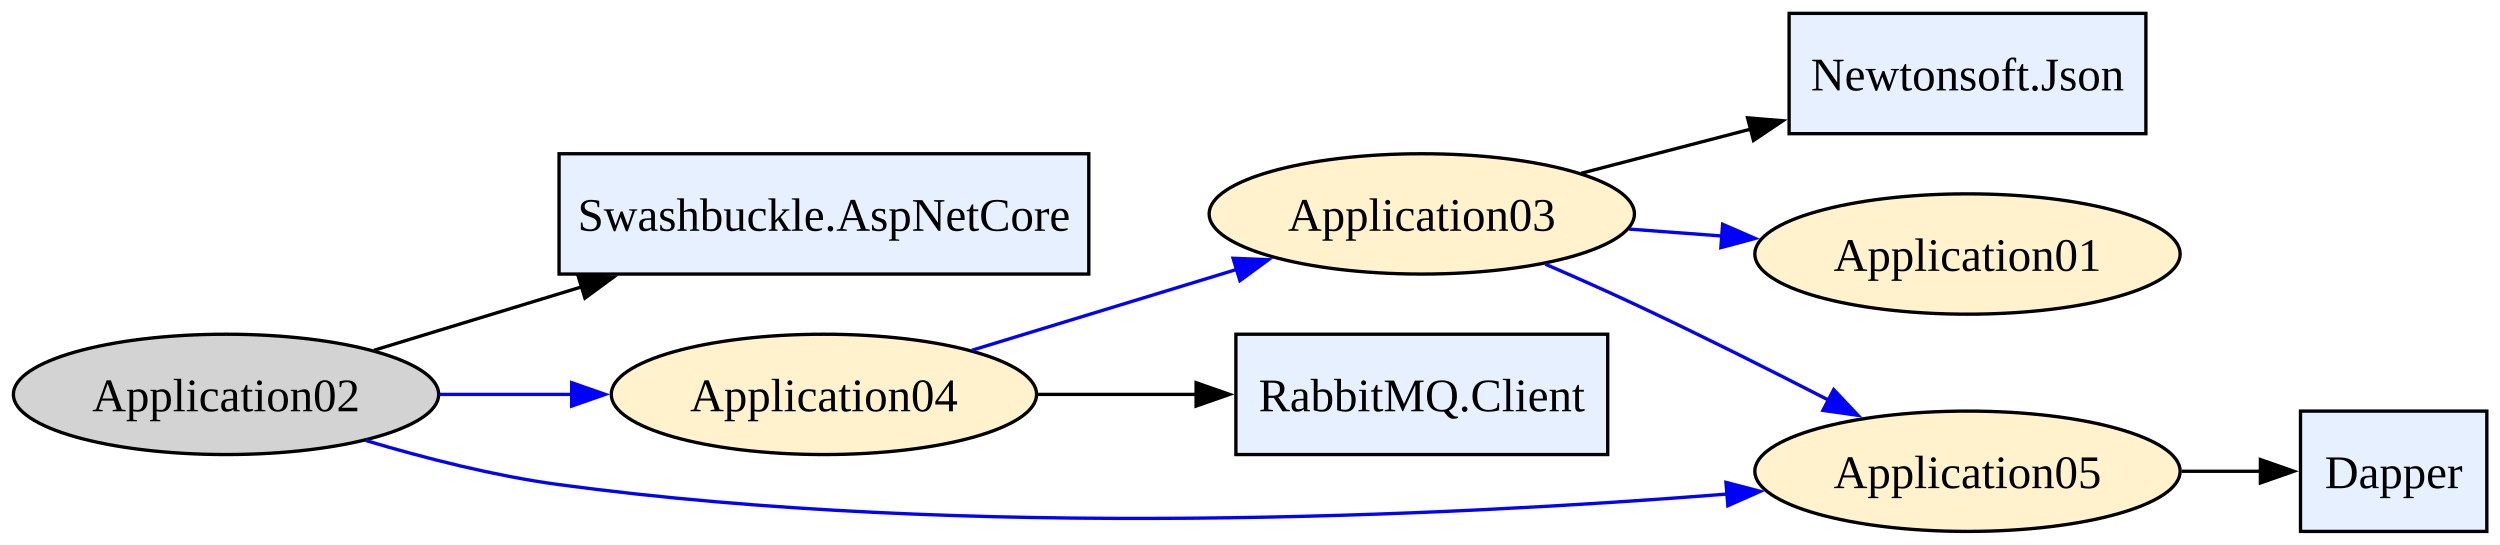
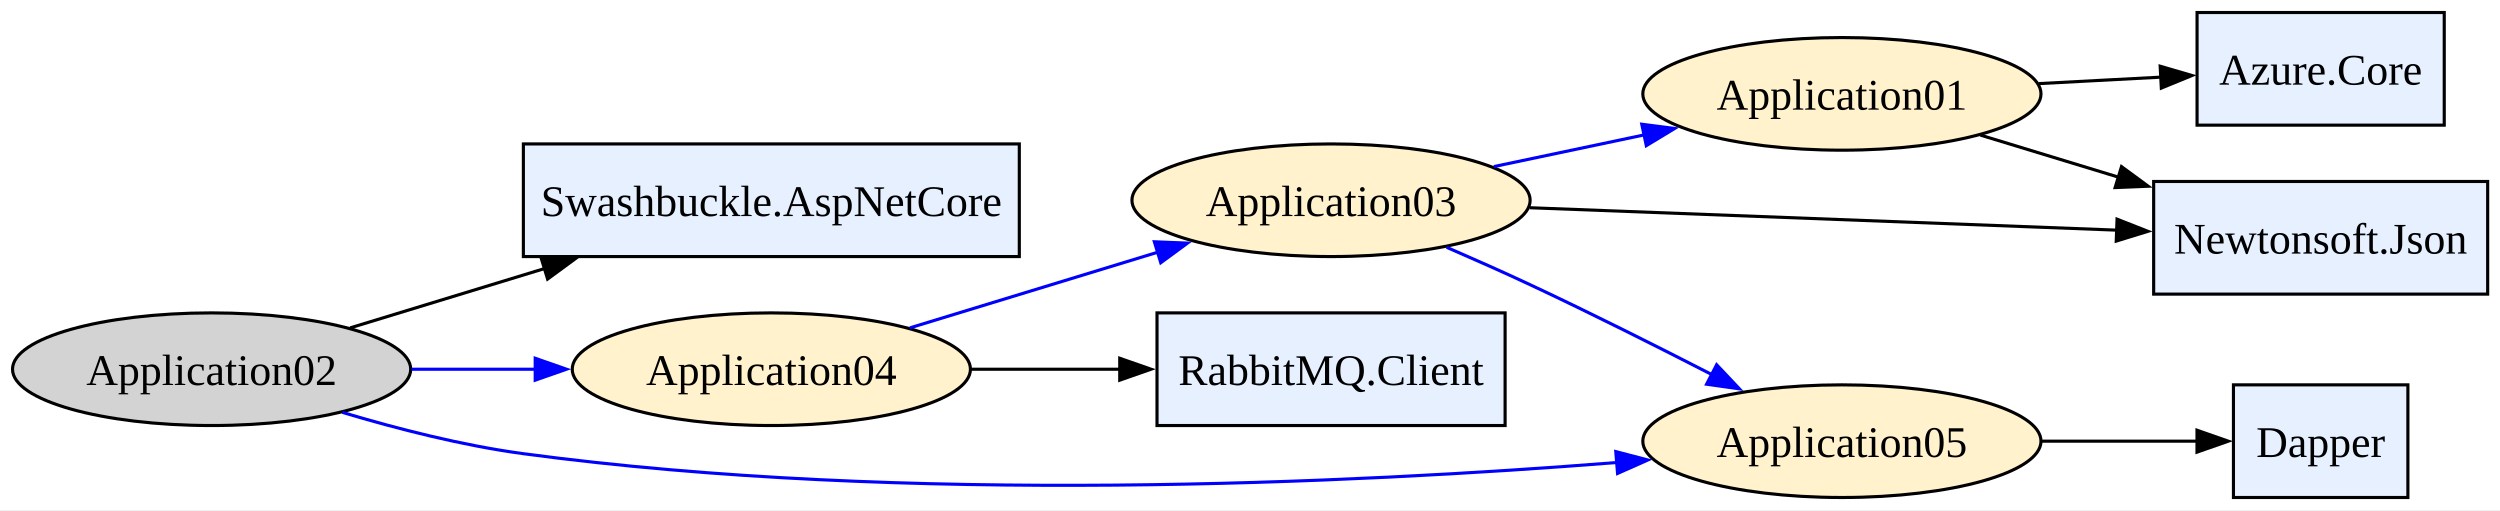
- <svg xmlns="http://www.w3.org/2000/svg" width="748pt" height="163pt" viewBox="0.00 0.00 748.00 163.00">
+ <svg xmlns="http://www.w3.org/2000/svg" width="799pt" height="163pt" viewBox="0.00 0.00 799.00 163.00">
  <g id="graph0" class="graph" transform="scale(1 1) rotate(0) translate(4 159)">
-     <polygon fill="white" stroke="none" points="-4,4 -4,-159 744.06,-159 744.06,4 -4,4" />
+     <polygon fill="white" stroke="none" points="-4,4 -4,-159 795.06,-159 795.06,4 -4,4" />
    <g id="node1" class="node">
+       <ellipse fill="#fff2cc" stroke="black" cx="584.67" cy="-129" rx="63.63" ry="18" />
+       <text xml:space="preserve" text-anchor="middle" x="584.67" y="-123.95" font-family="Times New Roman,serif" font-size="14.00">Application01</text>
+     </g>
+     <g id="node2" class="node">
+       <polygon fill="#e6f0ff" stroke="black" points="777.18,-155 698.18,-155 698.18,-119 777.18,-119 777.18,-155" />
+       <text xml:space="preserve" text-anchor="middle" x="737.68" y="-131.95" font-family="Times New Roman,serif" font-size="14.00">Azure.Core</text>
+     </g>
+     <g id="edge1" class="edge">
+       <path fill="none" stroke="black" d="M647.53,-132.28C660.63,-132.97 674.29,-133.69 686.87,-134.36" />
+       <polygon fill="black" stroke="black" points="686.39,-137.84 696.56,-134.87 686.76,-130.85 686.39,-137.84" />
+     </g>
+     <g id="node3" class="node">
+       <polygon fill="#e6f0ff" stroke="black" points="791.06,-101 684.31,-101 684.31,-65 791.06,-65 791.06,-101" />
+       <text xml:space="preserve" text-anchor="middle" x="737.68" y="-77.95" font-family="Times New Roman,serif" font-size="14.00">Newtonsoft.Json</text>
+     </g>
+     <g id="edge2" class="edge">
+       <path fill="none" stroke="black" d="M628.95,-115.82C642.76,-111.61 658.35,-106.86 673.29,-102.31" />
+       <polygon fill="black" stroke="black" points="674.03,-105.75 682.57,-99.48 671.99,-99.05 674.03,-105.75" />
+     </g>
+     <g id="node4" class="node">
      <ellipse fill="lightgrey" stroke="black" cx="63.63" cy="-41" rx="63.63" ry="18" />
      <text xml:space="preserve" text-anchor="middle" x="63.63" y="-35.95" font-family="Times New Roman,serif" font-size="14.00">Application02</text>
    </g>
-     <g id="node2" class="node">
+     <g id="node5" class="node">
      <polygon fill="#e6f0ff" stroke="black" points="321.77,-113 163.27,-113 163.27,-77 321.77,-77 321.77,-113" />
      <text xml:space="preserve" text-anchor="middle" x="242.52" y="-89.95" font-family="Times New Roman,serif" font-size="14.00">Swashbuckle.AspNetCore</text>
    </g>
-     <g id="edge1" class="edge">
+     <g id="edge3" class="edge">
      <path fill="none" stroke="black" d="M107.91,-54.21C126.63,-59.93 149.05,-66.77 170.13,-73.2" />
      <polygon fill="black" stroke="black" points="168.96,-76.51 179.55,-76.08 171.01,-69.81 168.96,-76.51" />
    </g>
-     <g id="node3" class="node">
+     <g id="node6" class="node">
      <ellipse fill="#fff2cc" stroke="black" cx="242.52" cy="-41" rx="63.63" ry="18" />
      <text xml:space="preserve" text-anchor="middle" x="242.52" y="-35.95" font-family="Times New Roman,serif" font-size="14.00">Application04</text>
    </g>
-     <g id="edge2" class="edge">
+     <g id="edge4" class="edge">
      <path fill="none" stroke="blue" d="M127.5,-41C140.32,-41 153.93,-41 167.12,-41" />
      <polygon fill="blue" stroke="blue" points="167.05,-44.5 177.05,-41 167.05,-37.5 167.05,-44.5" />
    </g>
-     <g id="node4" class="node">
+     <g id="node7" class="node">
      <ellipse fill="#fff2cc" stroke="black" cx="584.67" cy="-18" rx="63.63" ry="18" />
      <text xml:space="preserve" text-anchor="middle" x="584.67" y="-12.95" font-family="Times New Roman,serif" font-size="14.00">Application05</text>
    </g>
-     <g id="edge3" class="edge">
+     <g id="edge5" class="edge">
      <path fill="none" stroke="blue" d="M105.4,-27.21C122.98,-21.95 143.91,-16.6 163.27,-14 285.21,2.39 428.85,-4.54 512.73,-11.18" />
      <polygon fill="blue" stroke="blue" points="512.4,-14.67 522.66,-11.99 512.97,-7.69 512.4,-14.67" />
    </g>
-     <g id="node5" class="node">
+     <g id="node8" class="node">
      <ellipse fill="#fff2cc" stroke="black" cx="421.4" cy="-95" rx="63.63" ry="18" />
      <text xml:space="preserve" text-anchor="middle" x="421.4" y="-89.95" font-family="Times New Roman,serif" font-size="14.00">Application03</text>
    </g>
-     <g id="edge8" class="edge">
+     <g id="edge10" class="edge">
      <path fill="none" stroke="blue" d="M286.79,-54.21C310.67,-61.5 340.55,-70.62 366,-78.39" />
      <polygon fill="blue" stroke="blue" points="364.93,-81.73 375.52,-81.3 366.98,-75.03 364.93,-81.73" />
    </g>
-     <g id="node8" class="node">
+     <g id="node9" class="node">
      <polygon fill="#e6f0ff" stroke="black" points="477.03,-59 365.78,-59 365.78,-23 477.03,-23 477.03,-59" />
      <text xml:space="preserve" text-anchor="middle" x="421.4" y="-35.95" font-family="Times New Roman,serif" font-size="14.00">RabbitMQ.Client</text>
    </g>
-     <g id="edge7" class="edge">
+     <g id="edge9" class="edge">
      <path fill="none" stroke="black" d="M306.38,-41C321.88,-41 338.53,-41 354.19,-41" />
      <polygon fill="black" stroke="black" points="353.87,-44.5 363.87,-41 353.87,-37.5 353.87,-44.5" />
    </g>
-     <g id="node9" class="node">
-       <polygon fill="#e6f0ff" stroke="black" points="740.06,-36 684.31,-36 684.31,0 740.06,0 740.06,-36" />
-       <text xml:space="preserve" text-anchor="middle" x="712.18" y="-12.95" font-family="Times New Roman,serif" font-size="14.00">Dapper</text>
+     <g id="node10" class="node">
+       <polygon fill="#e6f0ff" stroke="black" points="765.56,-36 709.81,-36 709.81,0 765.56,0 765.56,-36" />
+       <text xml:space="preserve" text-anchor="middle" x="737.68" y="-12.95" font-family="Times New Roman,serif" font-size="14.00">Dapper</text>
    </g>
-     <g id="edge9" class="edge">
-       <path fill="none" stroke="black" d="M648.8,-18C656.89,-18 664.97,-18 672.51,-18" />
-       <polygon fill="black" stroke="black" points="672.31,-21.5 682.31,-18 672.31,-14.5 672.31,-21.5" />
+     <g id="edge11" class="edge">
+       <path fill="none" stroke="black" d="M648.4,-18C665.28,-18 683.04,-18 698.17,-18" />
+       <polygon fill="black" stroke="black" points="698.16,-21.5 708.16,-18 698.16,-14.5 698.16,-21.5" />
+     </g>
+     <g id="edge7" class="edge">
+       <path fill="none" stroke="blue" d="M473.43,-105.76C488.8,-109 505.84,-112.59 521.83,-115.96" />
+       <polygon fill="blue" stroke="blue" points="520.71,-119.3 531.22,-117.94 522.16,-112.45 520.71,-119.3" />
    </g>
    <g id="edge6" class="edge">
+       <path fill="none" stroke="black" d="M484.87,-92.61C539.27,-90.54 617.8,-87.54 672.66,-85.44" />
+       <polygon fill="black" stroke="black" points="672.61,-88.95 682.47,-85.07 672.35,-81.95 672.61,-88.95" />
+     </g>
+     <g id="edge8" class="edge">
      <path fill="none" stroke="blue" d="M458.35,-79.96C467.13,-76.16 476.46,-72.02 485.04,-68 504.37,-58.95 525.51,-48.32 543.25,-39.21" />
      <polygon fill="blue" stroke="blue" points="544.64,-42.43 551.91,-34.73 541.42,-36.21 544.64,-42.43" />
    </g>
-     <g id="node6" class="node">
-       <polygon fill="#e6f0ff" stroke="black" points="638.05,-155 531.3,-155 531.3,-119 638.05,-119 638.05,-155" />
-       <text xml:space="preserve" text-anchor="middle" x="584.67" y="-131.95" font-family="Times New Roman,serif" font-size="14.00">Newtonsoft.Json</text>
-     </g>
-     <g id="edge4" class="edge">
-       <path fill="none" stroke="black" d="M469.05,-107.15C484.92,-111.28 502.95,-115.98 519.92,-120.4" />
-       <polygon fill="black" stroke="black" points="518.87,-123.74 529.43,-122.87 520.64,-116.97 518.87,-123.74" />
-     </g>
-     <g id="node7" class="node">
-       <ellipse fill="#fff2cc" stroke="black" cx="584.67" cy="-83" rx="63.63" ry="18" />
-       <text xml:space="preserve" text-anchor="middle" x="584.67" y="-77.95" font-family="Times New Roman,serif" font-size="14.00">Application01</text>
-     </g>
-     <g id="edge5" class="edge">
-       <path fill="none" stroke="blue" d="M483.37,-90.46C492.51,-89.78 501.99,-89.08 511.33,-88.38" />
-       <polygon fill="blue" stroke="blue" points="511.4,-91.89 521.11,-87.66 510.88,-84.91 511.4,-91.89" />
-     </g>
  </g>
</svg>
